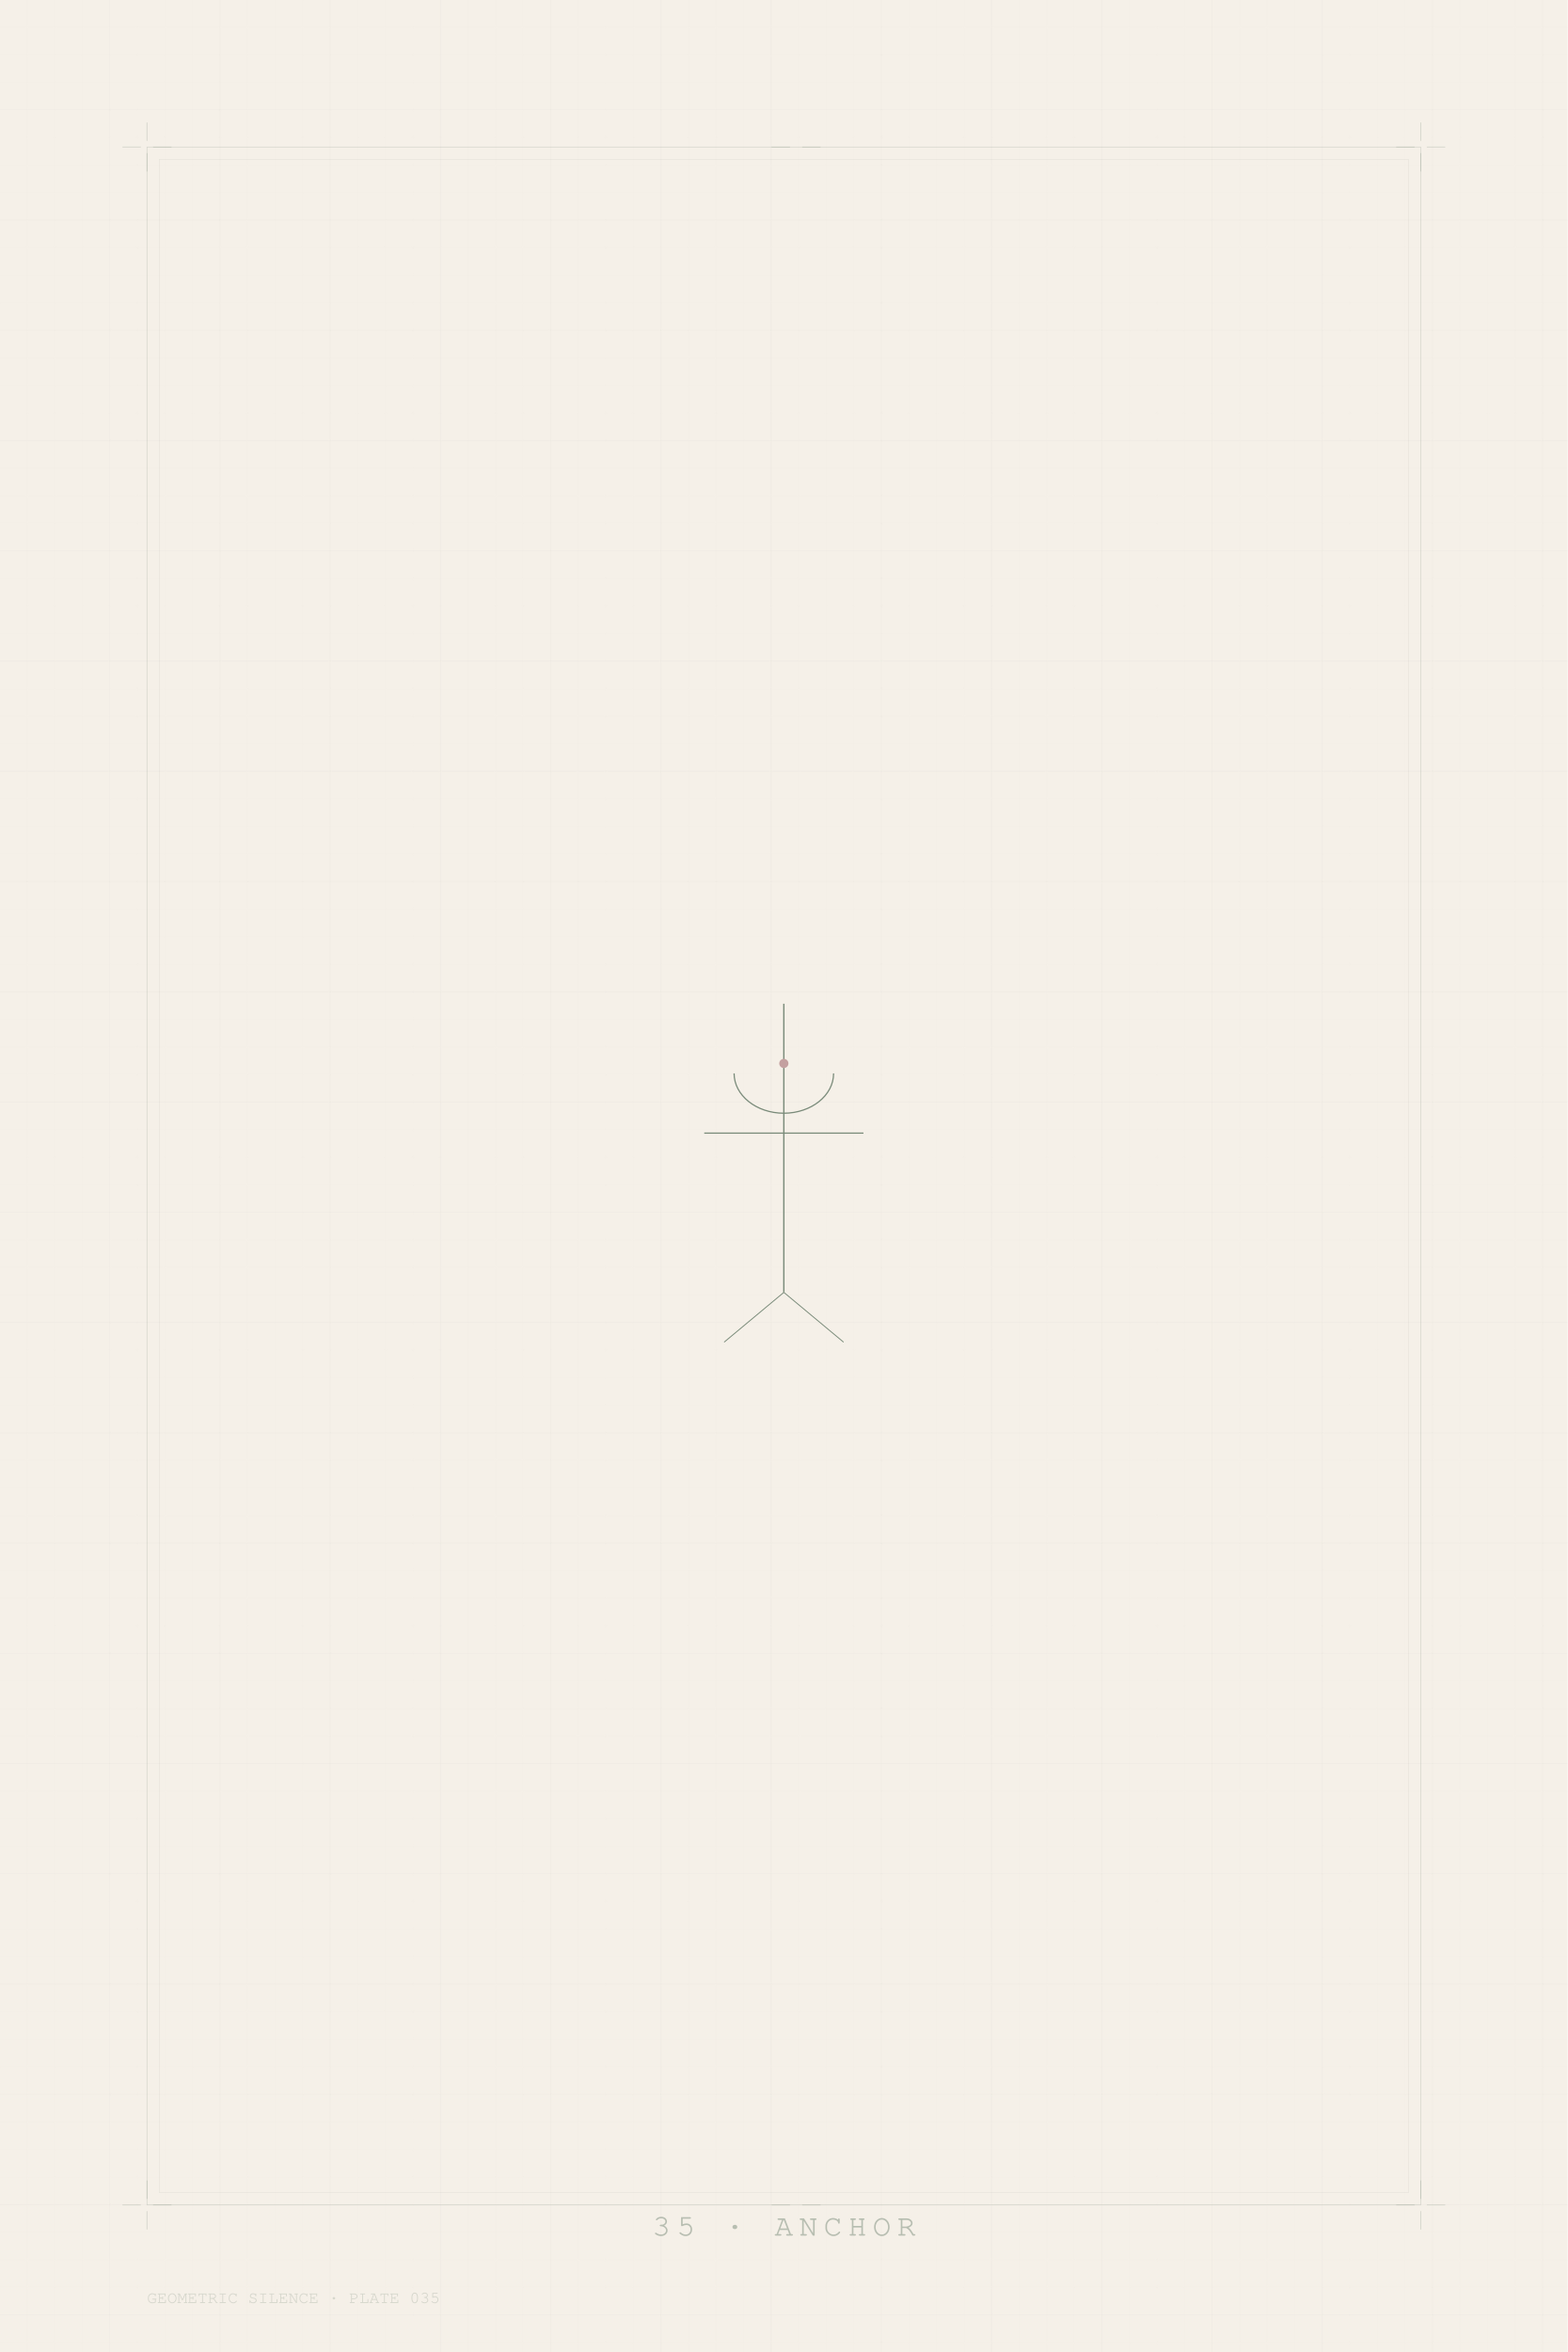
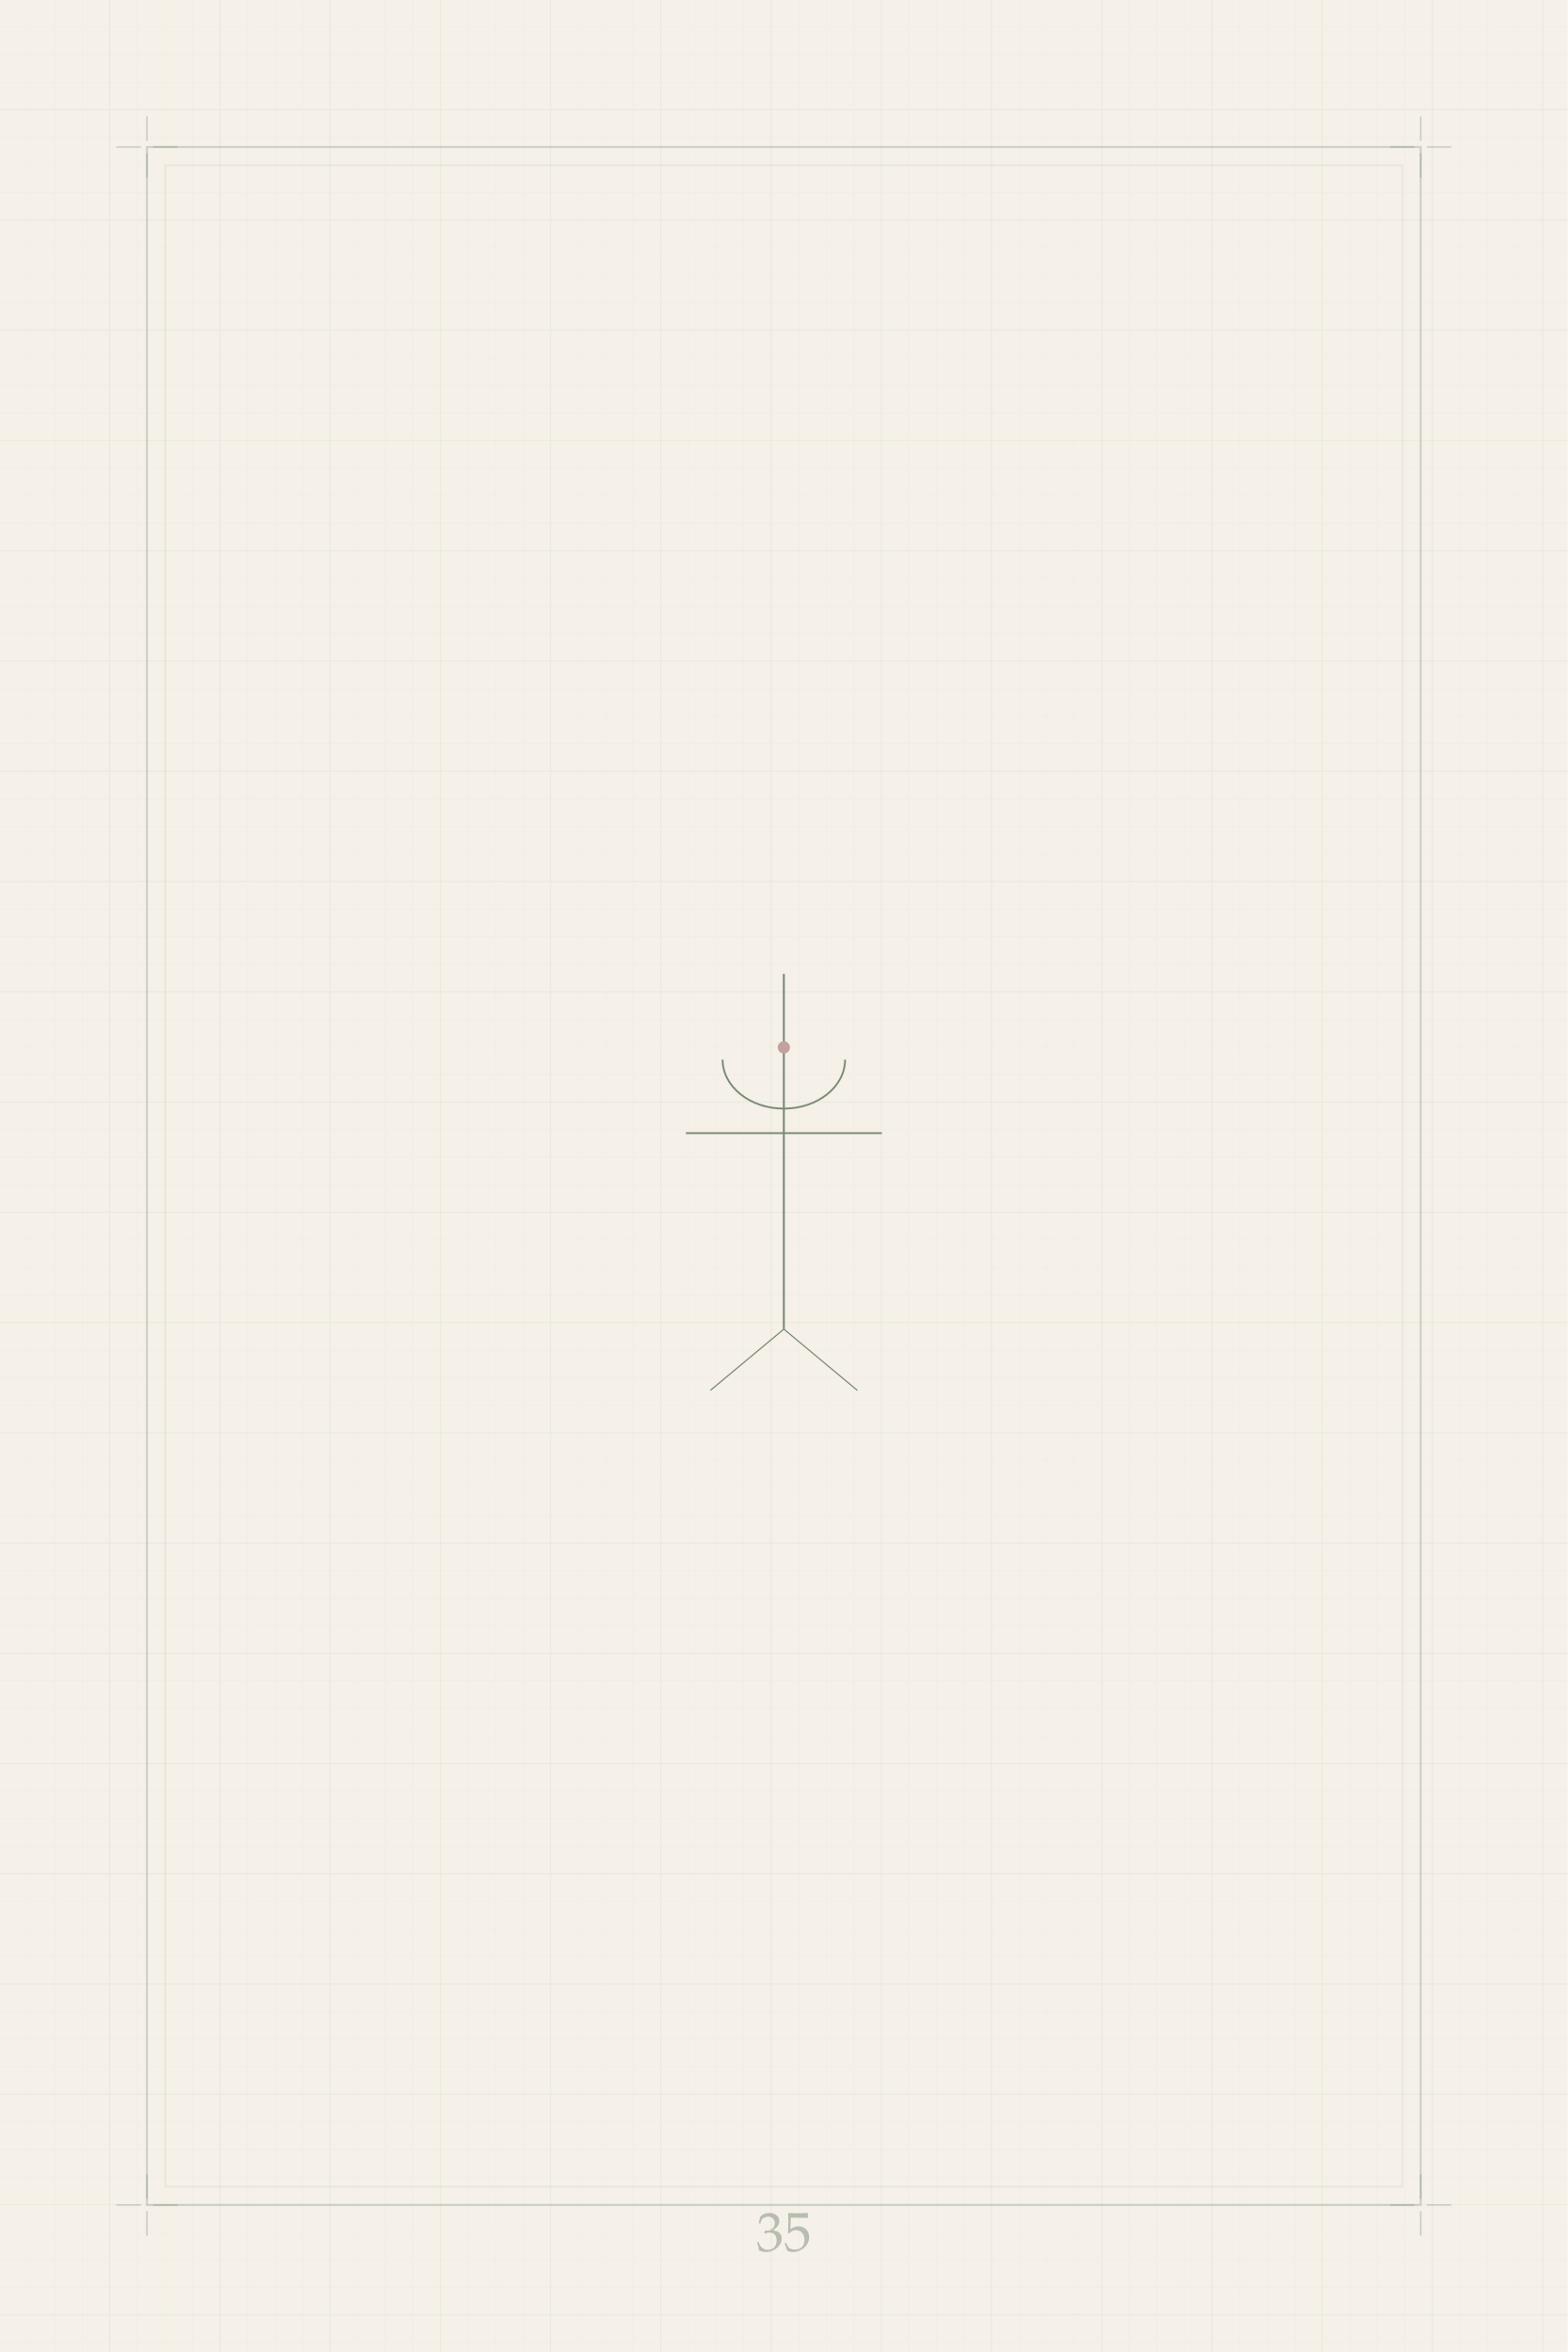
<svg xmlns="http://www.w3.org/2000/svg" viewBox="0 0 1024 1536">
  <defs>
    <pattern id="g" width="72" height="72" patternUnits="userSpaceOnUse">
-       <path d="M72 0L72 72M0 72L72 72" fill="none" stroke="#7A8B7A" stroke-width="0.3" opacity=".12" />
+       <path d="M72 0L72 72M0 72L72 72" fill="none" stroke="#7A8B7A" stroke-width="0.6" opacity=".12" />
    </pattern>
    <pattern id="sg" width="18" height="18" patternUnits="userSpaceOnUse">
-       <path d="M18 0L18 18M0 18L18 18" fill="none" stroke="#7A8B7A" stroke-width="0.2" opacity=".06" />
+       <path d="M18 0L18 18M0 18L18 18" fill="none" stroke="#7A8B7A" stroke-width="0.4" opacity=".06" />
    </pattern>
  </defs>
  <rect width="1024" height="1536" fill="#F5F0E8" />
  <rect width="1024" height="1536" fill="url(#sg)" />
  <rect width="1024" height="1536" fill="url(#g)" />
-   <rect x="96" y="96" width="832" height="1344" fill="none" stroke="#7A8B7A" stroke-width="0.4" opacity=".3" />
-   <rect x="104" y="104" width="816" height="1328" fill="none" stroke="#7A8B7A" stroke-width="0.3" opacity=".15" />
-   <g stroke="#7A8B7A" stroke-width="0.5" opacity=".3">
-     <line x1="80" y1="96" x2="92" y2="96" />
-     <line x1="100" y1="96" x2="112" y2="96" />
-     <line x1="96" y1="80" x2="96" y2="92" />
-     <line x1="96" y1="100" x2="96" y2="112" />
-     <line x1="912" y1="96" x2="924" y2="96" />
-     <line x1="932" y1="96" x2="944" y2="96" />
-     <line x1="928" y1="80" x2="928" y2="92" />
-     <line x1="928" y1="100" x2="928" y2="112" />
-     <line x1="80" y1="1440" x2="92" y2="1440" />
-     <line x1="100" y1="1440" x2="112" y2="1440" />
-     <line x1="96" y1="1424" x2="96" y2="1436" />
-     <line x1="96" y1="1444" x2="96" y2="1456" />
-     <line x1="912" y1="1440" x2="924" y2="1440" />
-     <line x1="932" y1="1440" x2="944" y2="1440" />
-     <line x1="928" y1="1424" x2="928" y2="1436" />
-     <line x1="928" y1="1444" x2="928" y2="1456" />
-     <line x1="504" y1="96" x2="516" y2="96" />
-     <line x1="524" y1="96" x2="536" y2="96" />
-     <line x1="504" y1="1440" x2="516" y2="1440" />
-     <line x1="524" y1="1440" x2="536" y2="1440" />
+   <rect x="96" y="96" width="832" height="1344" fill="none" stroke="#7A8B7A" stroke-width="1.2" opacity=".35" />
+   <rect x="108" y="108" width="808" height="1320" fill="none" stroke="#7A8B7A" stroke-width="0.6" opacity=".18" />
+   <g stroke="#7A8B7A" stroke-width="1" opacity=".35">
+     <line x1="76" y1="96" x2="92" y2="96" />
+     <line x1="100" y1="96" x2="116" y2="96" />
+     <line x1="96" y1="76" x2="96" y2="92" />
+     <line x1="96" y1="100" x2="96" y2="116" />
+     <line x1="908" y1="96" x2="924" y2="96" />
+     <line x1="932" y1="96" x2="948" y2="96" />
+     <line x1="928" y1="76" x2="928" y2="92" />
+     <line x1="928" y1="100" x2="928" y2="116" />
+     <line x1="76" y1="1440" x2="92" y2="1440" />
+     <line x1="100" y1="1440" x2="116" y2="1440" />
+     <line x1="96" y1="1420" x2="96" y2="1436" />
+     <line x1="96" y1="1444" x2="96" y2="1460" />
+     <line x1="908" y1="1440" x2="924" y2="1440" />
+     <line x1="932" y1="1440" x2="948" y2="1440" />
+     <line x1="928" y1="1420" x2="928" y2="1436" />
+     <line x1="928" y1="1444" x2="928" y2="1460" />
  </g>
-   <line x1="512" y1="655.5" x2="512" y2="844" stroke="#7A8B7A" stroke-width="0.9" />
-   <path d="M479.5 701A32.5 26 0 0 0 544.5 701" fill="none" stroke="#7A8B7A" stroke-width="0.8" />
-   <line x1="460" y1="740" x2="564" y2="740" stroke="#7A8B7A" stroke-width="0.8" />
-   <line x1="512" y1="844" x2="473" y2="876.5" stroke="#7A8B7A" stroke-width="0.6" />
-   <line x1="512" y1="844" x2="551" y2="876.5" stroke="#7A8B7A" stroke-width="0.6" />
-   <circle cx="512" cy="694.5" r="3" fill="#C4A0A0" />
-   <text x="512" y="1460" text-anchor="middle" font-family="Courier,monospace" font-size="20" fill="#7A8B7A" opacity=".5" letter-spacing="4">35 · ANCHOR</text>
-   <text x="96" y="1504" font-family="Courier,monospace" font-size="11" fill="#7A8B7A" opacity=".25">GEOMETRIC SILENCE · PLATE 035</text>
+   <line x1="512" y1="636" x2="512" y2="868" stroke="#7A8B7A" stroke-width="1.3" />
+   <path d="M472 692A40 32 0 0 0 552 692" fill="none" stroke="#7A8B7A" stroke-width="1.2" />
+   <line x1="448" y1="740" x2="576" y2="740" stroke="#7A8B7A" stroke-width="1.2" />
+   <line x1="512" y1="868" x2="464" y2="908" stroke="#7A8B7A" stroke-width="0.8" />
+   <line x1="512" y1="868" x2="560" y2="908" stroke="#7A8B7A" stroke-width="0.8" />
+   <circle cx="512" cy="684" r="4" fill="#C4A0A0" />
+   <text x="512" y="1470" text-anchor="middle" font-family="Georgia, Palatino Linotype, Palatino, Book Antiqua, serif" font-size="36" fill="#7A8B7A" opacity=".5">35</text>
</svg>
